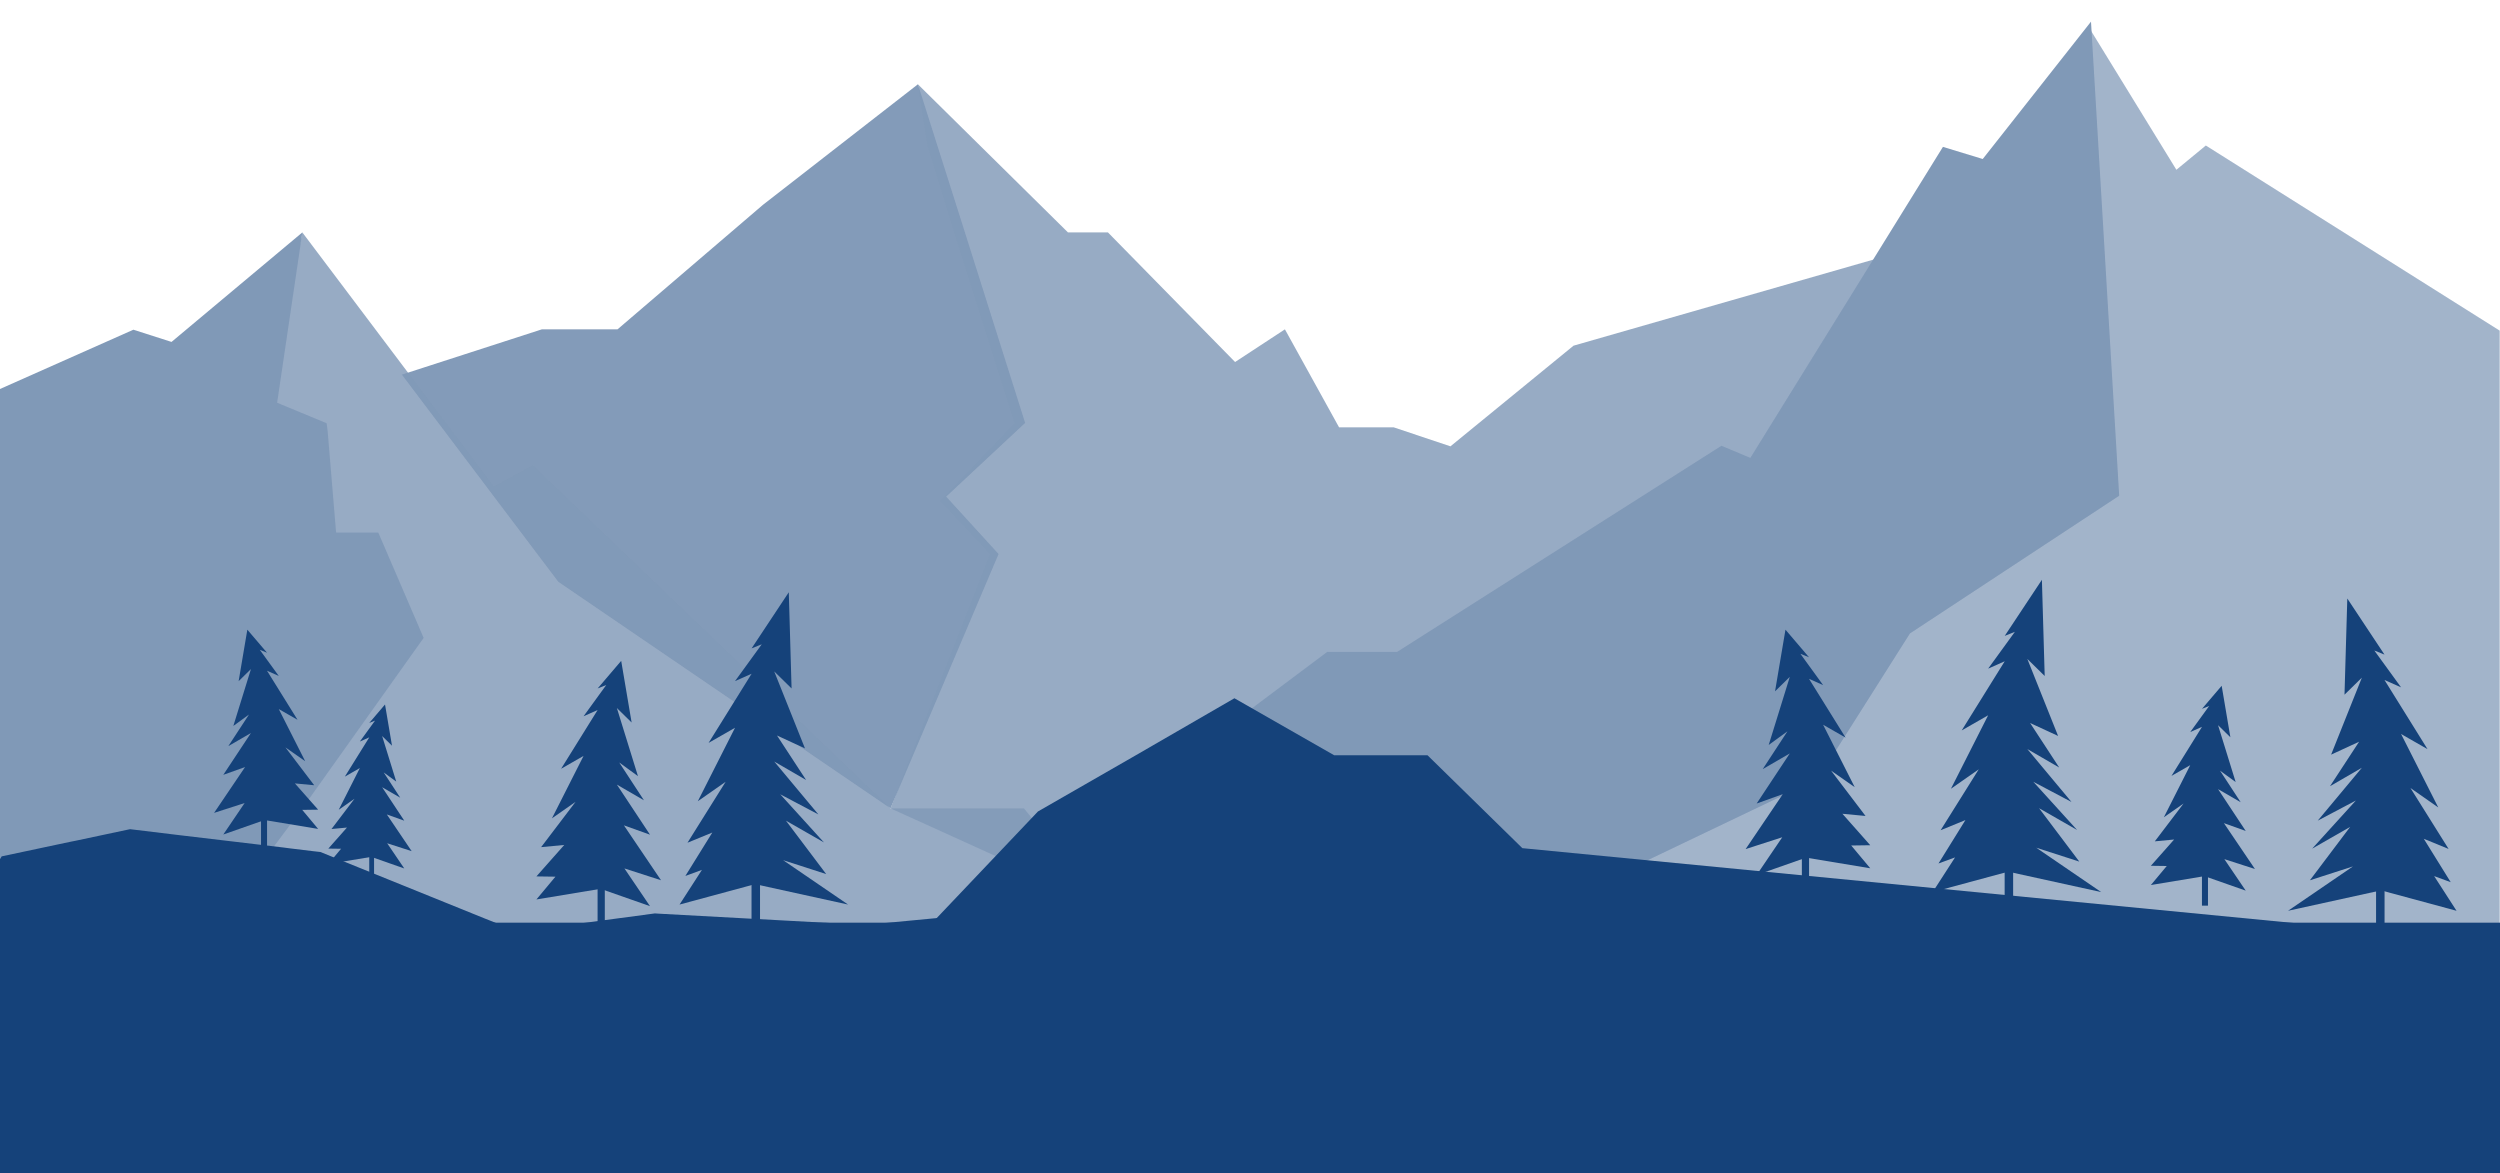
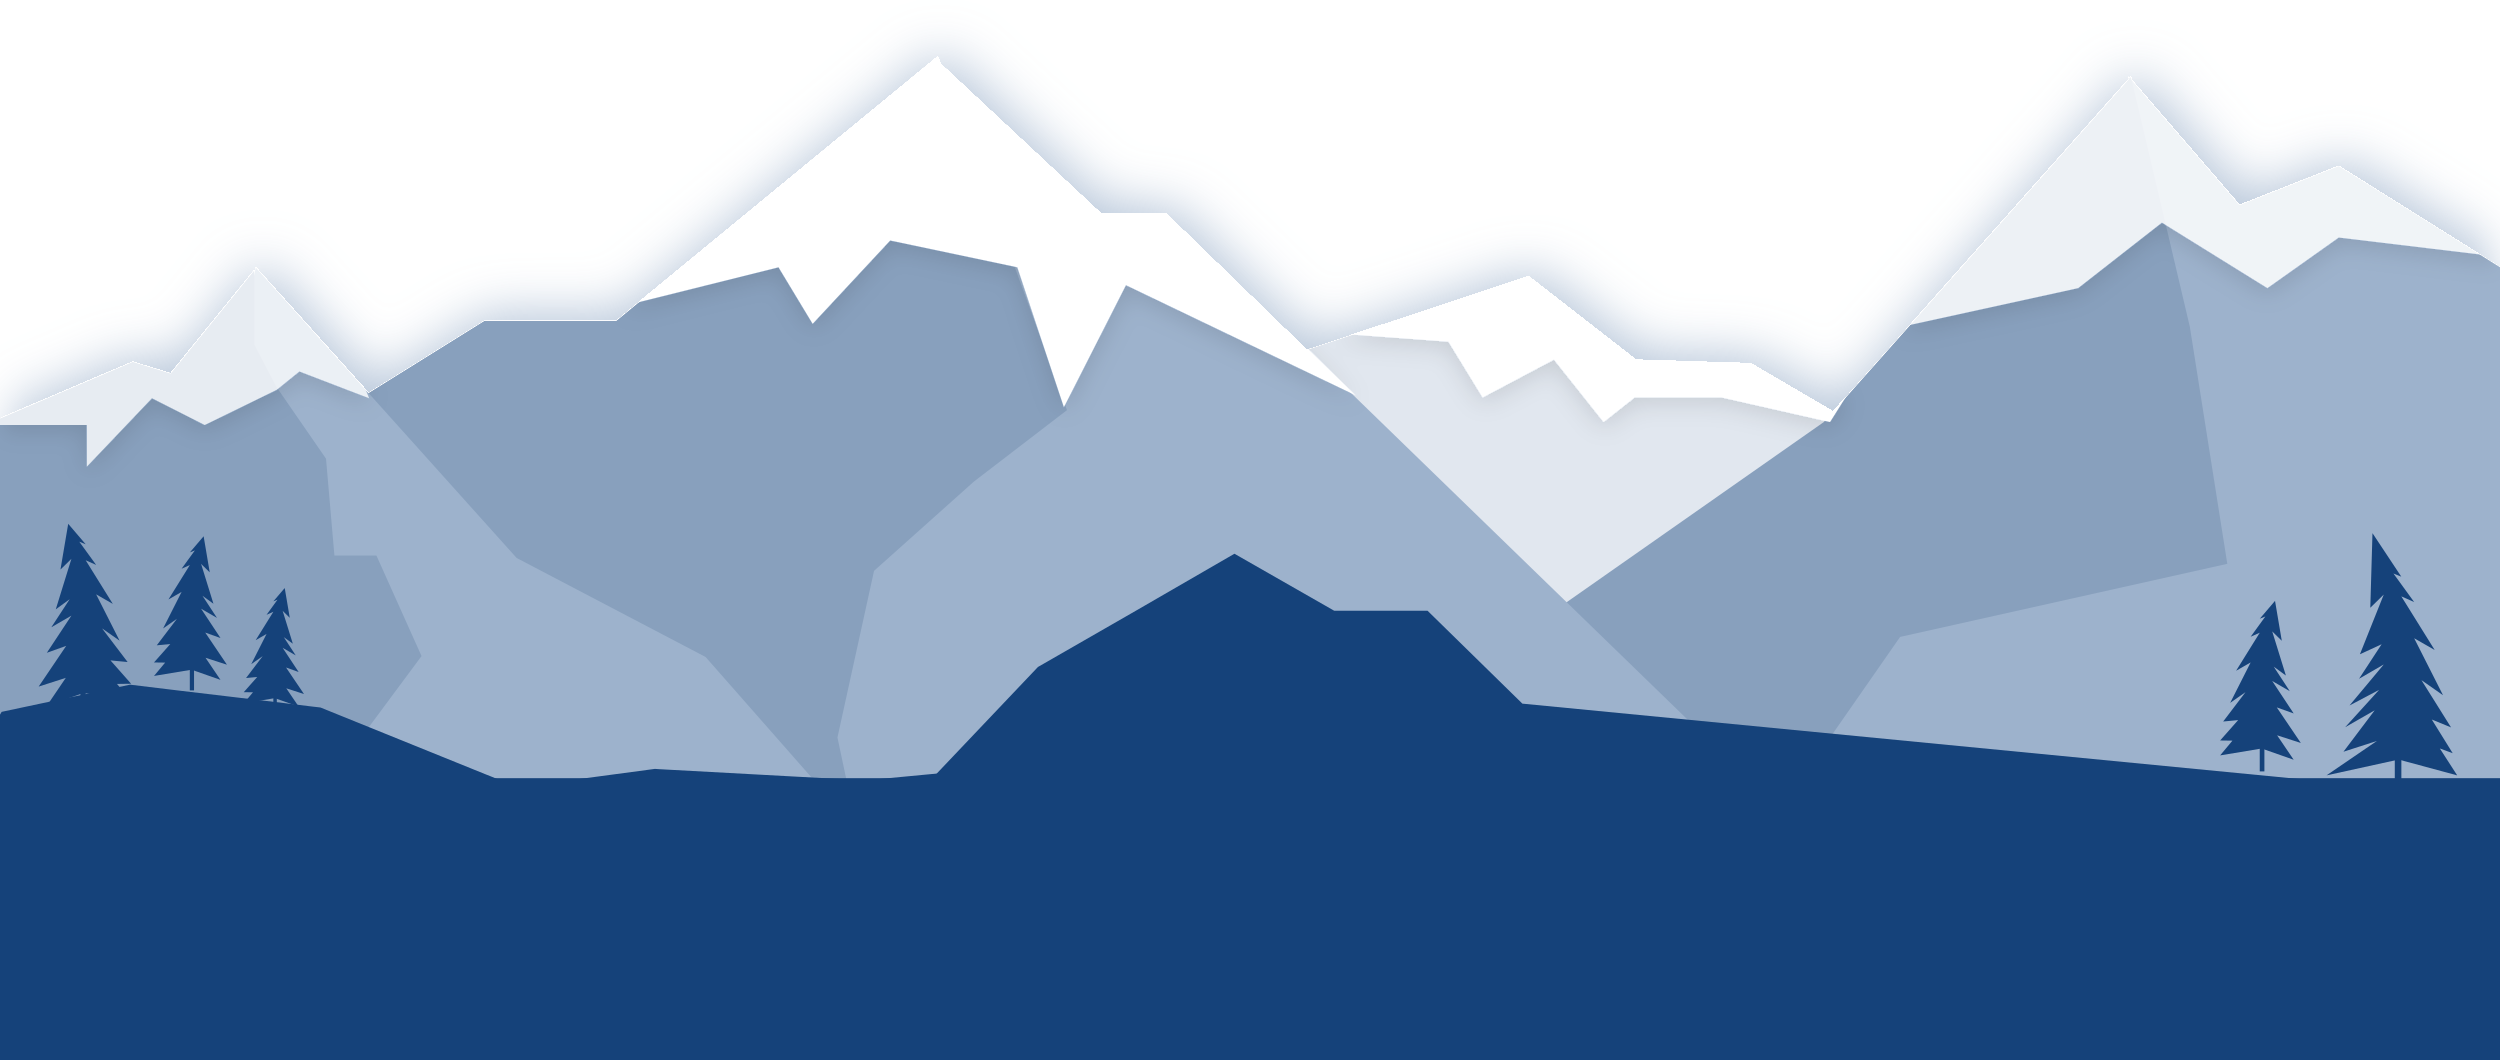
- <svg xmlns="http://www.w3.org/2000/svg" viewBox="0 30 401 188" width="401" height="188" fill="none">
-   <rect x="0" y="30" width="401" height="148" fill="#ffffff" />
-   <g transform="translate(0,-72)">
-     <g opacity="0.54">
-       <mask id="mask0_6040_8323" style="mask-type:alpha" maskUnits="userSpaceOnUse" x="0" y="0" width="401" height="253">
-         <path d="M0 0H401V253H0V0Z" fill="#D9D9D9" />
-       </mask>
-       <g mask="url(#mask0_6040_8323)">
- </g>
-       <path opacity="0.82" d="M142.836 231.663L158.83 190.857L150.833 182.342L162.761 169.894L153.335 140.11L148.783 125.346L147.231 115.52L171.304 139.279H177.714L198.107 160.067L206.1 154.826L214.79 170.549H223.565L232.651 173.592L252.396 157.446L303.445 142.79L283.903 173.592L171.304 244.578L142.836 231.663Z" fill="#15427A" />
-       <path opacity="0.98" d="M64.46 162.088L86.924 154.823H99.053L122.379 134.853L147.23 115.52L154.204 137.484L164.431 169.835L151.763 181.656L160.169 190.863L142.836 231.663L89.554 195.316L64.46 162.088Z" fill="#15427A" />
-       <path opacity="0.82" d="M180.036 251.119L164.245 231.663H142.836L85.461 176.641L79.214 180.048L48.495 139.279L42.56 167.875L51.45 188.047L63.101 204.658L0 263.85L61.19 267.775L133.841 283.069L180.036 251.119Z" fill="#15427A" />
-       <path d="M31.455 254.521L48.495 231.663L67.953 204.318L60.679 187.423H53.91L52.556 171.158L52.395 169.889L44.453 166.599L48.495 139.279L27.511 156.845L21.396 154.885L0 164.394V263.85L31.455 254.521Z" fill="#15427A" />
-       <path opacity="0.73" d="M174.176 283.069L231.308 271.688L271.313 265.728L291.496 278.064L400.95 253.893V155.034L353.815 125.34L349.093 129.23L335.03 106.339L336.745 160.533L338.768 181.927L305.087 202.094L287.563 221.614L174.176 283.069Z" fill="#15427A" />
-       <path d="M335.396 105.471L339.92 181.518L306.357 203.608L291.599 226.917L174.176 283.069L122.697 274.16L212.881 206.564H224.094L276.119 173.5L280.757 175.444L311.648 125.558L318.031 127.504L335.396 105.471Z" fill="#15427A" />
-       <path d="M244.61 251.027L245.924 249.401L244.61 249.382L246.533 247.137L244.936 247.294L247.314 244.059L245.682 245.238L247.864 240.784L246.314 241.702L248.836 237.508L247.864 237.955L249.433 235.721L248.836 235.97L250.462 234L251.181 238.399L250.163 237.366L251.619 242.227L250.326 241.252L252.033 243.952L250.163 242.831L252.45 246.405L250.648 245.737L253.211 249.657L250.685 248.814L252.45 251.505L249.039 250.268L244.61 251.027Z" fill="#15427A" />
-       <path d="M249.33 250.077H248.832V252.788H249.33V250.077Z" fill="#15427A" />
+ <svg xmlns="http://www.w3.org/2000/svg" viewBox="0 0 420 178" width="420" height="178" fill="none">
+   <rect x="0" y="0" width="420" height="178" fill="#ffffff" />
+   <g transform="translate(-7.82,0) scale(1.0422,1)" filter="url(#berge_shadow)">
+     <mask id="berge_mask" style="mask-type:alpha" maskUnits="userSpaceOnUse" x="7" y="9" width="404" height="180">
+       <path d="M159.1 10.707L185 35.9H195.5L218.134 58.791L253.893 46.418L271.188 60.438L289.697 61.042L302.991 69.152L350.716 13.232L350.685 12.919L350.832 13.097L351 12.9L351.124 13.45L368.5 34.454L384.5 27.9L410.5 44.9V138.589L299.677 128.142L296.5 132.9L270.907 125.84L144.809 135.253L145.627 139.276L160.5 156.904L121.242 188.9L59.501 173.585L7.762 169.673L7.5 169.751V70.295L28.896 60.786L35.011 62.745L48.5 45.4V46.103L48.712 44.9L66.901 66.017L85.568 53.9H106.83L158.677 9.5L159.1 10.707Z" fill="#88A0BD" />
+     </mask>
+     <g mask="url(#berge_mask)">
+       <path d="M157.254 79.858L253.893 46.418L271.188 60.438L289.697 61.042L304.639 70.157L330.168 62.364L292.227 127.923L157.254 79.858Z" fill="#E1E7EF" />
+       <path d="M420.5 138.9L431.5 85.793L420.5 50.9L384.5 27.9L368.5 34.454L350.685 12.919L358.5 90.9L302.5 104.9L286.5 126.9L420.5 138.9Z" fill="#9DB2CC" />
+       <path d="M351 12.9L360.5 54.9L366.539 94.722L313.798 106.999L296.5 132.9L238.5 116.9L301.5 70.9L351 12.9Z" fill="#88A0BD" />
+       <path d="M60.376 141.556L158.271 9.9L185 35.9H195.5L283.5 124.9L60.376 141.556Z" fill="#9DB2CC" />
+       <path d="M37.5 86.9L62.459 68.9L85.569 53.9H106.83L158.677 9.5L179.5 68.9L164.5 80.9L148.399 95.9L142.5 123.9L148.399 152.9L101.748 138.589L37.5 86.9Z" fill="#88A0BD" />
+       <path d="M160.5 156.904L121.242 110.375L90.783 93.74L48.712 44.9L43.669 73.538L51.224 93.74L61.125 110.375L7.5 169.654L59.501 173.585L121.242 188.9L160.5 156.904Z" fill="#9DB2CC" />
+       <path d="M38.955 160.422L55.995 137.564L75.453 110.219L68.179 93.324H61.41L60.056 77.058L52 64.9L48.5 57.9V45.4L35.011 62.745L28.896 60.786L7.5 70.294V169.751L38.955 160.422Z" fill="#88A0BD" />
+       <g filter="url(#berge_snow_shadow)">
+         <path d="M266 49.9L276.5 55.569L288.5 57.4H294.199L305 66.765L302.5 70.9L285 66.765H271L266 70.9L258 60.4L246.5 66.765L241 57.4L224 56.1L253.5 39.9L266 49.9Z" fill="white" />
+         <path opacity="0.85" d="M387 22.4L412.5 43.4L384.5 39.901L373 48.4L356 37.4L342.5 48.4L314 54.9L350.499 9.4L369 26.9L387 22.4Z" fill="white" />
+         <path d="M171.5 44.9L179 68.4L189 47.9L226 66.4L195 34.9H185.5L159.5 1.9L108 51.4L133 44.9L138.5 54.4L151 40.4L171.5 44.9Z" fill="white" />
+         <path opacity="0.8" d="M55.764 37.9L-2.5 71.4H21.5V78.4L32 66.9L40.5 71.4L52.096 65.494L55.764 62.4L67 66.9L55.764 37.9Z" fill="white" />
+       </g>
    </g>
  </g>
-   <g transform="translate(0,123)">
-     <rect y="55" width="401" height="456" fill="#15427A" />
-     <path d="M206.659 59.093L171.827 56.456L171.721 56.434L170.497 56.187V56.164L169.964 56.051L165.761 55.152L165.6 55.107L158.258 53.534L158.151 53.511L138.728 55.355L105.735 53.556L105.043 53.511L84.397 56.276L83.385 56.411L83.013 56.456L78.65 54.68L77.851 54.365L51.405 43.664L51.032 43.62L50.233 43.529L46.349 43.058L45.498 42.944L28.842 40.967L27.353 40.787L20.86 40L12.187 41.843L11.282 42.023L9.473 42.406L8.94 42.518L0.266 44.362L0 44.811V67H2.076H5.428H65.772H82.055H167.996H177.682H231V65.404L206.659 59.093Z" fill="#15427A" />
-     <path d="M309.999 50.09L313.592 44.526L310.932 45.504L315.254 38.538L311.272 40.172L317.392 30.398L312.93 33.516L318.897 21.733L314.657 24.161L321.557 13.069L318.897 14.251L323.187 8.343L321.557 8.999L327.521 0L327.969 15.428L325.184 12.695L330.119 25.046L325.629 22.971L330.297 30.111L325.184 27.148L332.267 35.635L326.148 32.402L333.162 40.127L327.064 36.634L333.52 45.201L326.609 42.971L337.03 50.09L322.112 46.817L309.999 50.09Z" fill="#15427A" />
-     <path d="M322.907 46.313H321.545V53.484H322.907V46.313Z" fill="#15427A" />
-     <path d="M394.028 53.09L390.436 47.524L393.096 48.504L388.773 41.538L392.756 43.172L386.637 33.397L391.098 36.516L385.131 24.733L389.372 27.161L382.471 16.069L385.131 17.25L380.842 11.343L382.471 11.998L376.507 3L376.058 18.428L378.844 15.694L373.91 28.046L378.4 25.971L373.73 33.111L378.844 30.148L371.762 38.635L377.881 35.402L370.867 43.127L376.964 39.634L370.507 48.199L377.418 45.971L366.999 53.09L381.916 49.817L394.028 53.09Z" fill="#15427A" />
-     <path d="M381.121 56.485H382.482V49.314H381.121V56.485Z" fill="#15427A" />
-     <path d="M299.989 46.272L296.936 42.618L299.989 42.575L295.522 37.53L299.232 37.88L293.706 30.612L297.497 33.262L292.426 23.248L296.031 25.312L290.166 15.884L292.426 16.889L288.781 11.869L290.166 12.426L286.389 8L284.716 17.889L287.084 15.567L283.7 26.493L286.706 24.301L282.738 30.368L287.084 27.85L281.769 35.883L285.957 34.384L279.999 43.193L285.872 41.296L281.769 47.348L289.694 44.566L299.989 46.272Z" fill="#15427A" />
-     <path d="M289.018 50.233H290.175V44.139H289.018V50.233Z" fill="#15427A" />
-     <path d="M344.999 48.959L347.549 45.907L344.999 45.872L348.728 41.658L345.631 41.952L350.245 35.882L347.079 38.095L351.314 29.732L348.304 31.456L353.201 23.583L351.314 24.422L354.359 20.229L353.201 20.695L356.356 17L357.753 25.258L355.776 23.318L358.601 32.442L356.091 30.611L359.405 35.678L355.776 33.575L360.213 40.284L356.716 39.032L361.691 46.387L356.787 44.805L360.213 49.858L353.595 47.534L344.999 48.959Z" fill="#15427A" />
-     <path d="M354.159 47.176H353.193V52.266H354.159V47.176Z" fill="#15427A" />
-     <path d="M214 28.142H228.971L244.185 43.045L388 57C399.591 59.956 287.444 52.877 290.293 64H141L166.486 37.162L182.19 28.142L198 19L214 28.142Z" fill="#15427A" />
-     <path d="M108.999 52.091L112.592 46.526L109.932 47.504L114.255 40.538L110.273 42.172L116.392 32.398L111.93 35.516L117.898 23.733L113.657 26.161L120.558 15.069L117.898 16.25L122.187 10.343L120.558 10.999L126.521 2L126.969 17.428L124.185 14.695L129.119 27.046L124.629 24.973L129.297 32.111L124.185 29.148L131.267 37.635L125.148 34.402L132.162 42.127L126.064 38.634L132.519 47.201L125.61 44.971L136.029 52.091L121.112 48.817L108.999 52.091Z" fill="#15427A" />
-     <path d="M121.907 55.484H120.545V48.313H121.907V55.484Z" fill="#15427A" />
-     <path d="M86.04 51.272L89.093 47.618L86.04 47.575L90.507 42.53L86.796 42.88L92.322 35.612L88.531 38.262L93.602 28.248L89.998 30.312L95.862 20.884L93.602 21.889L97.248 16.869L95.862 17.426L99.639 13L101.312 22.889L98.945 20.567L102.329 31.493L99.322 29.301L103.29 35.368L98.945 32.85L104.259 40.883L100.072 39.384L106.029 48.193L100.157 46.296L104.259 52.348L96.334 49.566L86.04 51.272Z" fill="#15427A" />
-     <path d="M97.01 55.233H95.853V49.139H97.01V55.233Z" fill="#15427A" />
-     <path d="M52.666 45.583L54.708 43.141L52.666 43.113L55.653 39.739L53.172 39.974L56.866 35.115L54.332 36.887L57.721 30.194L55.312 31.573L59.233 25.271L57.721 25.942L60.158 22.587L59.233 22.959L61.757 20L62.876 26.611L61.294 25.059L63.555 32.363L61.545 30.897L64.198 34.954L61.294 33.27L64.846 38.638L62.047 37.638L66.029 43.524L62.102 42.258L64.846 46.303L59.547 44.443L52.666 45.583Z" fill="#15427A" />
-     <path d="M60 48.232H59.227V44.158H60V48.232Z" fill="#15427A" />
-     <path d="M51.029 39.959L48.48 36.907L51.029 36.872L47.3 32.658L50.397 32.952L45.783 26.882L48.949 29.095L44.714 20.732L47.724 22.456L42.828 14.583L44.714 15.422L41.669 11.229L42.828 11.695L39.673 8L38.276 16.258L40.252 14.318L37.427 23.442L39.937 21.611L36.624 26.678L40.252 24.575L35.815 31.284L39.312 30.032L34.337 37.387L39.241 35.805L35.815 40.858L42.433 38.534L51.029 39.959Z" fill="#15427A" />
-     <path d="M41.869 38.176H42.835V43.266H41.869V38.176Z" fill="#15427A" />
+   <g transform="translate(0,88) scale(1.0474)">
+     <path d="M394.128 40.351L391.342 36.034L393.405 36.794L390.052 31.391L393.141 32.658L388.395 25.077L391.855 27.496L387.226 18.357L390.516 20.24L385.163 11.637L387.226 12.553L383.9 7.971L385.163 8.479L380.538 1.5L380.189 13.466L382.35 11.346L378.523 20.926L382.006 19.317L378.384 24.855L382.35 22.557L376.857 29.14L381.603 26.632L376.163 32.623L380.892 29.915L375.884 36.558L381.244 34.829L373.163 40.351L384.733 37.812L394.128 40.351Z" fill="#15427A" />
+     <path d="M384.117 42.985H385.173V37.422H384.117V42.985Z" fill="#15427A" />
+     <path d="M356.1 37.147L358.077 34.78L356.1 34.752L358.992 31.484L356.59 31.712L360.169 27.004L357.713 28.721L360.998 22.234L358.663 23.571L362.461 17.465L360.998 18.115L363.359 14.863L362.461 15.225L364.908 12.359L365.992 18.764L364.458 17.259L366.65 24.336L364.703 22.916L367.273 26.846L364.458 25.215L367.9 30.418L365.188 29.447L369.046 35.152L365.243 33.925L367.9 37.844L362.767 36.042L356.1 37.147Z" fill="#15427A" />
+     <path d="M363.204 35.764H362.455V39.712H363.204V35.764Z" fill="#15427A" />
+     <path d="M39.099 28.79L40.574 27.025L39.099 27.004L41.257 24.567L39.465 24.736L42.135 21.224L40.303 22.505L42.753 17.667L41.011 18.664L43.845 14.109L42.753 14.595L44.514 12.169L43.845 12.438L45.669 10.3L46.478 15.078L45.334 13.956L46.969 19.234L45.516 18.175L47.434 21.107L45.334 19.89L47.901 23.771L45.879 23.047L48.757 27.302L45.919 26.386L47.901 29.31L44.073 27.966L39.099 28.79Z" fill="#15427A" />
+     <path d="M44.4 30.704H43.841V27.76H44.4V30.704Z" fill="#15427A" />
+     <path d="M24.701 24.401L26.489 22.262L24.701 22.237L27.316 19.283L25.144 19.489L28.379 15.234L26.16 16.785L29.128 10.925L27.018 12.133L30.451 6.615L29.128 7.202L31.261 4.264L30.451 4.59L32.662 1.999L33.641 7.788L32.255 6.429L34.236 12.824L32.476 11.541L34.799 15.093L32.255 13.619L35.366 18.319L32.916 17.443L36.402 22.598L32.964 21.489L35.366 25.031L30.726 23.402L24.701 24.401Z" fill="#15427A" />
+     <path d="M31.123 26.72H30.445V23.152H31.123V26.72Z" fill="#15427A" />
+     <path d="M21.03 28.395L18.765 25.684L21.03 25.652L17.717 21.908L20.469 22.17L16.369 16.776L19.182 18.743L15.419 11.312L18.094 12.844L13.743 5.849L15.419 6.594L12.714 2.869L13.743 3.283L10.94 0L9.699 7.337L11.455 5.613L8.945 13.72L11.175 12.093L8.231 16.595L11.455 14.727L7.512 20.688L10.62 19.575L6.199 26.11L10.557 24.704L7.512 29.194L13.393 27.129L21.03 28.395Z" fill="#15427A" />
+     <path d="M12.892 26.811H13.75V31.334H12.892V26.811Z" fill="#15427A" />
+     <rect y="40.8" width="401" height="456" fill="#15427A" />
+     <path d="M206.659 44.893L171.827 42.256L171.721 42.233L170.497 41.986V41.964L169.964 41.851L165.761 40.952L165.6 40.907L158.258 39.333L158.151 39.31L138.728 41.154L105.735 39.356L105.043 39.31L84.397 42.076L83.385 42.211L83.013 42.256L78.65 40.48L77.851 40.165L51.405 29.464L51.032 29.419L50.233 29.329L46.349 28.857L45.498 28.744L28.842 26.766L27.353 26.586L20.86 25.8L12.187 27.642L11.282 27.823L9.473 28.205L8.94 28.318L0.266 30.161L0 30.61V52.8H2.076H5.428H65.772H82.055H167.996H177.682H231V51.203L206.659 44.893Z" fill="#15427A" />
+     <path d="M214 13.942H228.971L244.185 28.844L388 42.8C399.591 45.755 287.444 38.676 290.293 49.8H141L166.486 22.962L182.19 13.942L198 4.8L214 13.942Z" fill="#15427A" />
  </g>
+   <defs>
+     <filter id="berge_shadow" x="0" y="0" width="420" height="200" filterUnits="userSpaceOnUse" color-interpolation-filters="sRGB">
+       <feFlood flood-opacity="0" result="BackgroundImageFix" />
+       <feColorMatrix in="SourceAlpha" type="matrix" values="0 0 0 0 0 0 0 0 0 0 0 0 0 0 0 0 0 0 127 0" result="hardAlpha" />
+       <feOffset dx="1" dy="-1" />
+       <feGaussianBlur stdDeviation="4.25" />
+       <feComposite in2="hardAlpha" operator="out" />
+       <feColorMatrix type="matrix" values="0 0 0 0 0.616 0 0 0 0 0.698 0 0 0 0 0.8 0 0 0 0.76 0" />
+       <feBlend mode="normal" in2="BackgroundImageFix" result="effect1" />
+       <feBlend mode="normal" in="SourceGraphic" in2="effect1" result="shape" />
+     </filter>
+     <filter id="berge_snow_shadow" x="-6.5" y="-1.1" width="423" height="84.5" filterUnits="userSpaceOnUse" color-interpolation-filters="sRGB">
+       <feFlood flood-opacity="0" result="BackgroundImageFix" />
+       <feColorMatrix in="SourceAlpha" type="matrix" values="0 0 0 0 0 0 0 0 0 0 0 0 0 0 0 0 0 0 127 0" result="hardAlpha" />
+       <feOffset dy="1" />
+       <feGaussianBlur stdDeviation="2" />
+       <feComposite in2="hardAlpha" operator="out" />
+       <feColorMatrix type="matrix" values="0 0 0 0 0 0 0 0 0 0 0 0 0 0 0 0 0 0 0.11 0" />
+       <feBlend mode="normal" in2="BackgroundImageFix" result="effect1" />
+       <feBlend mode="normal" in="SourceGraphic" in2="effect1" result="shape" />
+     </filter>
+   </defs>
</svg>
